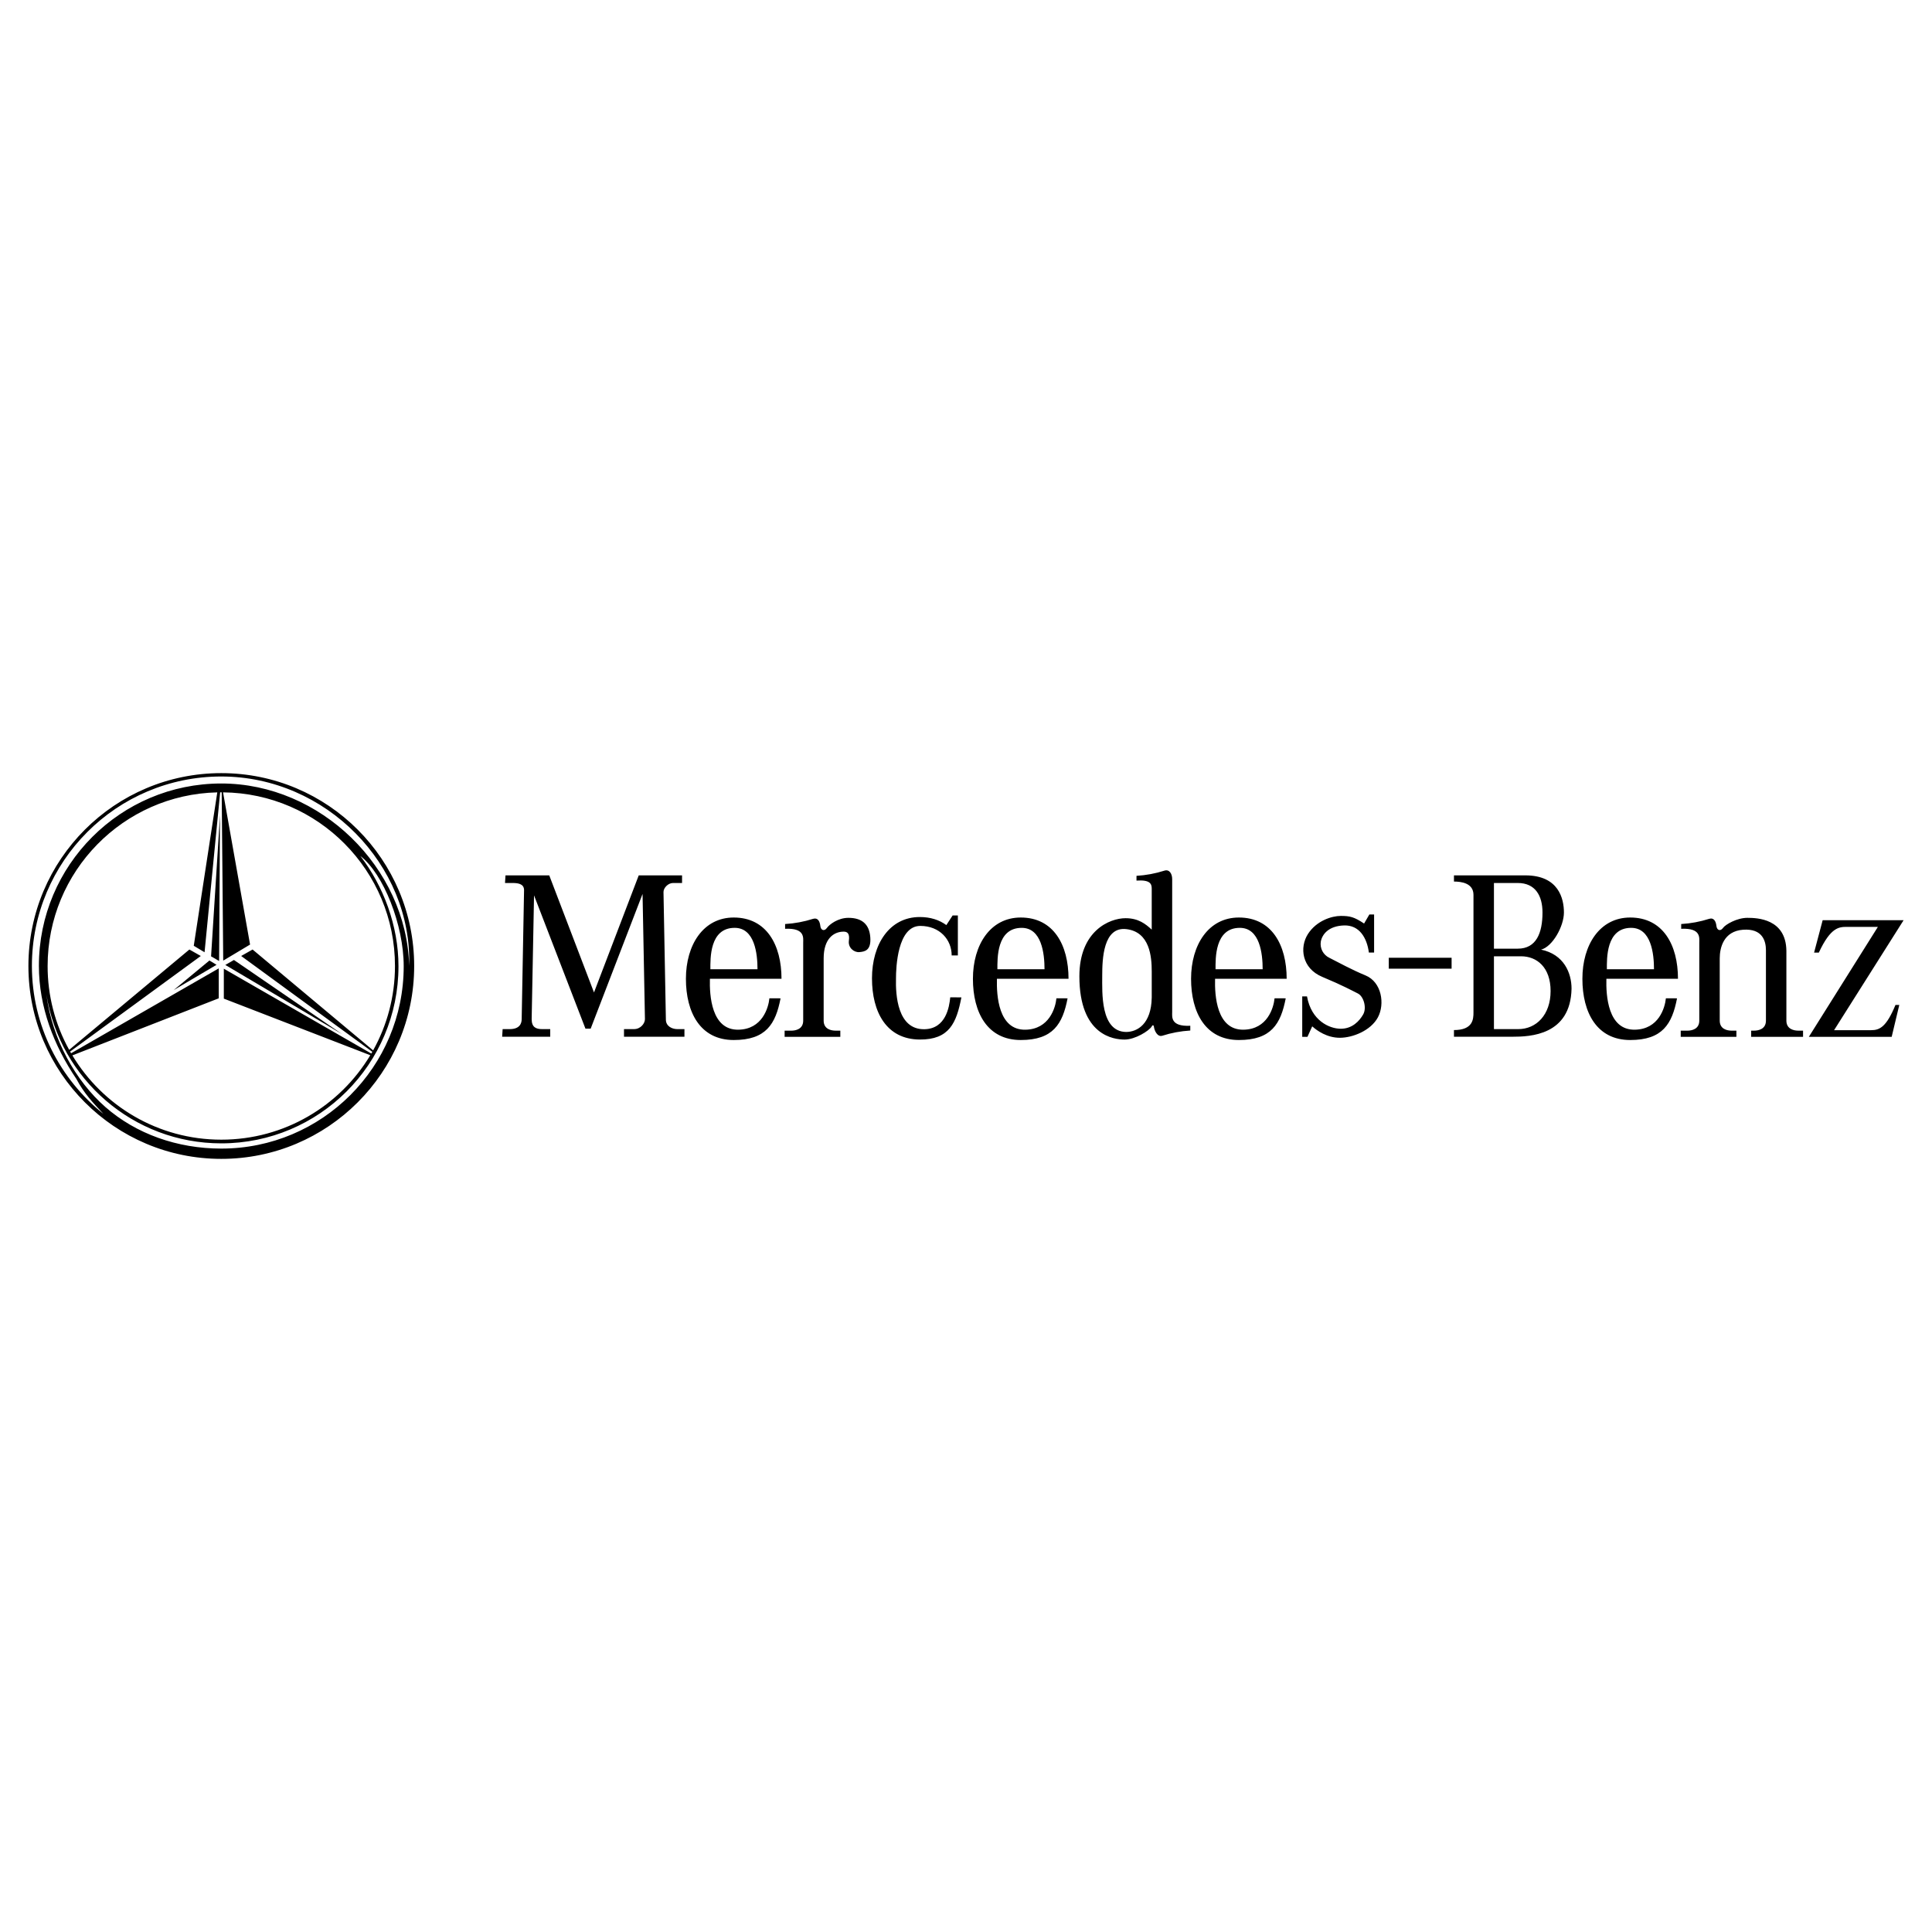
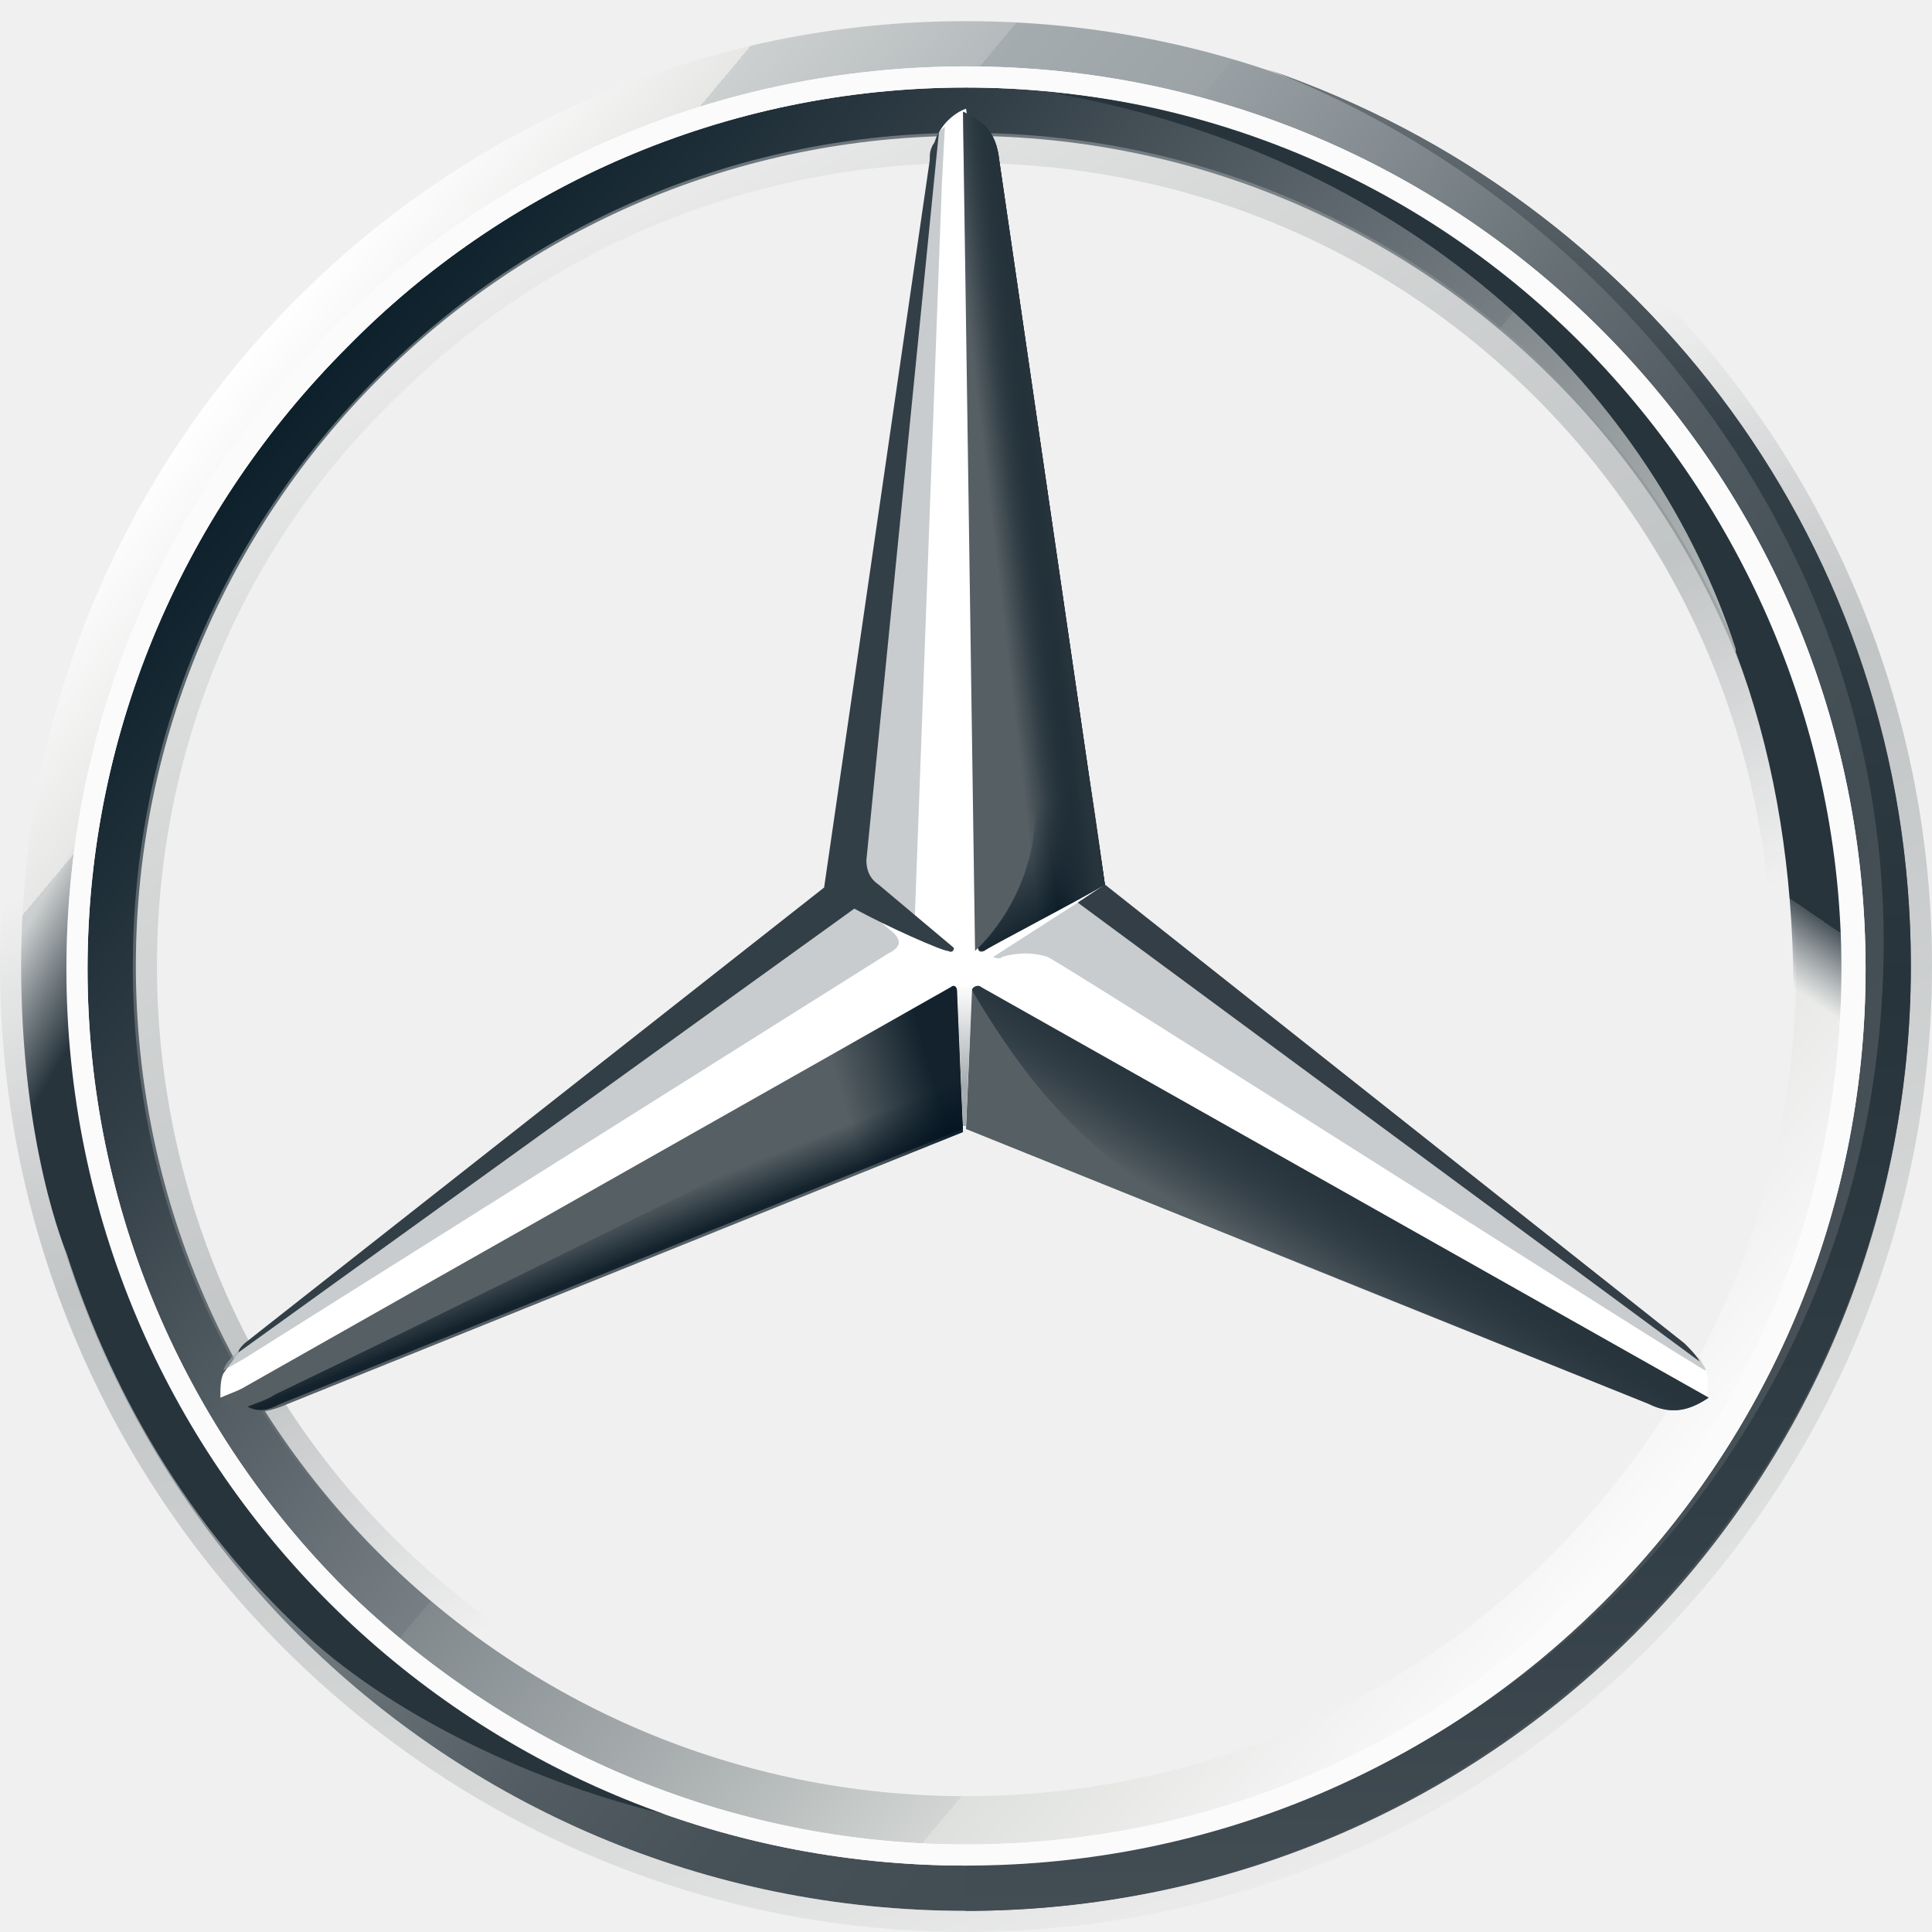
- <svg xmlns="http://www.w3.org/2000/svg" width="2500" height="2500" viewBox="0 0 192.756 192.756">
-   <g fill-rule="evenodd" clip-rule="evenodd">
-     <path fill="#fff" d="M0 0h192.756v192.756H0V0z" />
-     <path d="M22.479 96.271l.861-.493 10.776 7.388-11.637-6.895zM21.86 95.877l-.801-.461.893-14.101-.092 14.562zM20.895 95.829l-3.571 2.955 4.279-2.524-.708-.431z" />
-     <path d="M22.078 77.135c-10.627 0-19.243 8.615-19.243 19.243s8.616 19.243 19.243 19.243c10.628 0 19.244-8.615 19.244-19.243s-8.616-19.243-19.244-19.243zm.002 37.46c-4.397 0-8.512-1.466-11.578-4.157-2.983-2.62-5.3-6.783-5.872-11.208 1.356 8.415 8.653 14.843 17.45 14.843 9.762 0 17.676-7.914 17.676-17.676 0-4.05-1.513-8.016-3.805-10.996 2.322 1.791 4.327 6.892 4.327 10.996 0 10.05-8.148 18.198-18.198 18.198zm-1.671-19.588l1.556-15.955.113-.001h.04l.153 16.79 2.678-1.601-2.694-15.187c9.488.095 17.152 7.814 17.152 17.325 0 3.056-.792 5.926-2.18 8.418L25.2 94.733l-1.139.646 13.084 9.561-.1.172-14.714-8.465v2.986l14.613 5.648c-3.029 5.046-8.553 8.424-14.867 8.424-6.307 0-11.827-3.371-14.857-8.409l14.604-5.694v-2.985l-14.731 8.465-.097-.168 13.038-9.535-1.139-.646-11.994 10.01a17.245 17.245 0 0 1-2.15-8.365c0-9.436 7.543-17.11 16.928-17.323l-2.347 15.306 1.077.646zm1.669-16.838c-10.051 0-18.198 8.148-18.198 18.198 0 4.082 1.481 7.943 3.74 11.278.766 1.433 1.595 2.32 2.701 3.491-4.334-3.462-7.138-8.791-7.138-14.77 0-10.435 8.459-18.895 18.895-18.895s19.056 8.828 18.746 18.895c-.262-9.822-8.861-18.197-18.746-18.197zM106.607 97.652c0-3.375-1.492-6.111-4.768-6.111-3.041 0-4.77 2.736-4.77 6.111s1.445 6.111 4.77 6.111c3.229 0 4.178-1.6 4.674-4.159L105.4 99.6c-.094.949-.713 3.087-3.086 3.134-2.707.055-2.896-3.419-2.85-5.081l.047-.95c0-1.044-.094-4.131 2.422-4.131 1.994 0 2.279 2.565 2.279 4.131h-4.701l-.047.95h7.143v-.001zM50.433 87.336l-.048.76h.712c.522 0 1.188.047 1.188.712l-.237 12.87c0 .475-.238.997-1.188.997h-.712l-.048.76h4.796v-.76h-.807c-.618 0-1.045-.19-1.045-.997l.237-12.347 5.129 13.296h.522l5.176-13.439.238 12.49c0 .427-.428.997-1.093.997h-.997v.76h6.031v-.76h-.712c-.522 0-1.14-.285-1.14-.95l-.238-12.727c0-.428.475-.902.95-.902h.902v-.76h-4.322l-4.464 11.682-4.464-11.682h-4.366zM83.839 103.445v-.617h-.475c-.427 0-1.187-.143-1.187-.998v-6.221c0-1.947.997-2.659 1.994-2.659.38 0 .618.19.522.902-.095.712.522 1.187 1.045 1.14s1.188-.143 1.092-1.472-.854-1.947-2.184-1.947c-1.045 0-1.9.665-2.137.998-.276.387-.618.237-.665-.19-.047-.427-.237-.854-.712-.712a11.409 11.409 0 0 1-2.802.522v.475c1.994-.095 1.805.902 1.805 1.377v7.788c0 .855-.76.998-1.188.998h-.665v.617h5.557v-.001zM94.418 92.296c-.7-.511-1.58-.804-2.651-.804-3.039 0-4.769 2.736-4.769 6.112 0 3.375 1.444 6.095 4.769 6.111 2.944.015 3.657-1.647 4.152-4.207l-1.113-.005c-.095.949-.427 3.134-2.564 3.182-2.706.061-2.896-3.42-2.849-5.081 0-1.045.143-5.225 2.422-5.225 1.946 0 3.134 1.378 3.134 2.945h.617v-3.989h-.522l-.626.961zM163.119 102.733c-2.707.055-2.896-3.419-2.85-5.081h7.143c0-3.375-1.49-6.111-4.768-6.111-3.039 0-4.768 2.736-4.768 6.111s1.443 6.111 4.768 6.111c3.229 0 4.18-1.6 4.674-4.159l-1.111-.005c-.096.95-.713 3.088-3.088 3.134zm-.379-10.162c1.994 0 2.279 2.565 2.279 4.131h-4.701c0-1.044-.095-4.131 2.422-4.131zM124.078 102.733c-2.707.055-2.896-3.419-2.85-5.081h7.143c0-3.375-1.492-6.111-4.768-6.111-3.039 0-4.77 2.736-4.77 6.111s1.445 6.111 4.77 6.111c3.229 0 4.178-1.6 4.674-4.159l-1.113-.005c-.094.95-.711 3.088-3.086 3.134zm-.381-10.162c1.996 0 2.279 2.565 2.279 4.131h-4.701c0-1.044-.093-4.131 2.422-4.131zM73.677 102.733c-2.706.055-2.896-3.419-2.849-5.081h7.143c0-3.375-1.492-6.111-4.768-6.111-3.04 0-4.769 2.736-4.769 6.111s1.444 6.111 4.769 6.111c3.229 0 4.179-1.6 4.674-4.159l-1.113-.004c-.095.949-.712 3.087-3.087 3.133zm-.38-10.162c1.995 0 2.279 2.565 2.279 4.131h-4.701c0-1.044-.094-4.131 2.422-4.131zM116.949 100.965v-13.25c0-.546-.283-.998-.76-.855a11.371 11.371 0 0 1-2.801.522v.475c1.377-.095 1.52.333 1.52.808v4.084c-.617-.57-1.33-1.14-2.611-1.14-1.615 0-4.607 1.282-4.607 5.793 0 5.937 3.467 6.316 4.512 6.316s2.422-.854 2.707-1.306c.023-.095.166-.214.213 0 .049.428.357 1.068.832.926a11.418 11.418 0 0 1 2.801-.522v-.475c-1.995.096-1.806-.902-1.806-1.376zm-2.041-1.425c-.047 2.611-1.424 3.419-2.564 3.419-2.564-.047-2.375-3.941-2.375-5.604s.096-4.939 2.422-4.654c2.328.285 2.518 2.754 2.518 4.226v2.613h-.001zM144.826 96.647v-1.092h-6.267v1.092h6.267zM129.924 99.408v4.036h.521l.475-1.045c.475.428 1.473 1.14 2.754 1.14 1.283 0 3.088-.712 3.801-2.041.711-1.33.379-3.515-1.236-4.18-1.414-.582-2.654-1.279-3.609-1.757a1.53 1.53 0 0 1-.854-1.615c.143-.76.807-1.567 2.326-1.615 1.52-.047 2.279 1.235 2.471 2.707h.521V91.24h-.475l-.523.902c-.996-.665-1.424-.76-2.326-.76s-2.422.475-3.277 1.805c-.854 1.33-.617 3.418 1.426 4.274 2.041.854 2.992 1.377 3.561 1.662.57.285.902 1.425.523 2.09-.381.664-1.092 1.425-2.232 1.425s-2.943-.808-3.371-3.229h-.476v-.001zM153.752 94.744c1.141-.285 2.281-2.327 2.281-3.704 0-1.377-.523-3.704-3.848-3.704h-7.123v.617c.713 0 1.947.143 1.947 1.33v11.73c0 .665-.047 1.757-1.947 1.757v.665h5.842c1.756 0 5.793-.143 5.889-4.796 0-1.568-.76-3.42-3.041-3.895zm-4.701-6.648h2.375c1.758 0 2.469 1.281 2.469 2.944 0 2.042-.617 3.609-2.469 3.609h-2.375v-6.553zm2.422 14.579h-2.422v-7.266h2.707c1.568 0 2.945 1.092 2.945 3.466 0 2.375-1.426 3.8-3.23 3.8zM176.188 94.802v7.028c0 .855-.76.998-1.188.998h-.285v.617h5.176v-.617h-.475c-.428 0-1.188-.143-1.188-.998v-6.98c-.047-3.182-2.896-3.277-3.893-3.277-1.045 0-2.186.665-2.422.998-.277.387-.619.237-.666-.19-.047-.427-.236-.854-.713-.712a11.402 11.402 0 0 1-2.801.522v.475c1.994-.095 1.805.902 1.805 1.377v7.788c0 .855-.76.998-1.188.998h-.664v.617h5.555v-.617h-.475c-.428 0-1.188-.143-1.188-.998V95.61c0-1.044.381-2.707 2.328-2.85 1.949-.142 2.282 1.14 2.282 2.042zM180.992 95.04l.855-3.229h8.074l-6.934 10.97h3.703c.855 0 1.52-.333 2.422-2.518h.381l-.76 3.182h-8.264l6.887-10.969h-3.088c-.76 0-1.613 0-2.801 2.564h-.475z" />
-   </g>
+ <svg xmlns="http://www.w3.org/2000/svg" id="mb-stern_x5F_10" viewBox="0 0 64 64" width="2500" height="2500">
+   <style>.st0{fill:url(#outer_1_)}.st1{fill:url(#SVGID_1_)}.st2{opacity:.4;fill:url(#SVGID_2_);enable-background:new}.st3{fill:#fff}.st4{opacity:.4;fill:url(#SVGID_3_);enable-background:new}.st5{fill:#565f64}.st6{fill:url(#SVGID_4_)}.st7{fill:#a4aaae;fill-opacity:.6}.st8{fill:#333e46}.st9{fill:url(#SVGID_5_)}.st10{fill:url(#SVGID_6_);fill-opacity:.8}.st11{opacity:.8;fill:url(#SVGID_7_);enable-background:new}.st12{fill:url(#SVGID_8_)}.st13{fill:url(#SVGID_9_)}.st14{fill:url(#SVGID_10_)}.st15{fill:url(#SVGID_11_)}.st16{fill:url(#SVGID_12_)}.st17{fill:url(#SVGID_13_)}.st18{fill:url(#SVGID_14_)}.st19{fill:#fbfbfb}.st20{fill:#333f47}</style>
+   <linearGradient id="outer_1_" gradientUnits="userSpaceOnUse" x1="7.998" y1="54.102" x2="56.002" y2="13.898" gradientTransform="matrix(1 0 0 -1 0 66)">
+     <stop offset="0" stop-color="#fff" />
+     <stop offset=".1" stop-color="#e7e8e6" />
+     <stop offset=".1" stop-color="#cdd0d0" />
+     <stop offset=".2" stop-color="#b5bbbd" />
+     <stop offset=".2" stop-color="#a5acaf" />
+     <stop offset=".3" stop-color="#9ba3a7" />
+     <stop offset=".3" stop-color="#98a0a4" />
+     <stop offset=".4" stop-color="#828a8f" />
+     <stop offset=".5" stop-color="#667075" />
+     <stop offset=".6" stop-color="#535c63" />
+     <stop offset=".7" stop-color="#475158" />
+     <stop offset=".8" stop-color="#434d54" />
+     <stop offset="1" stop-color="#475157" />
+   </linearGradient>
+   <path id="outer_24_" class="st0" d="M63.3 32c0 17.3-14 31.3-31.3 31.3S.7 49.3.7 32 14.7.7 32 .7s31.3 14 31.3 31.3zM32 2.6C15.7 2.6 2.6 15.7 2.6 32S15.8 61.4 32 61.4c16.3 0 29.4-13.2 29.4-29.4C61.4 15.7 48.3 2.6 32 2.6z" />
+   <linearGradient id="SVGID_1_" gradientUnits="userSpaceOnUse" x1="9.471" y1="52.941" x2="54.471" y2="15.141" gradientTransform="matrix(1 0 0 -1 0 66)">
+     <stop offset="0" stop-color="#0b1f2a" />
+     <stop offset=".2" stop-color="#333f47" />
+     <stop offset=".5" stop-color="#777f84" />
+     <stop offset=".5" stop-color="#81898d" />
+     <stop offset=".7" stop-color="#b3b8b8" />
+     <stop offset=".8" stop-color="#d2d5d3" />
+     <stop offset=".8" stop-color="#dee0dd" />
+     <stop offset="1" stop-color="#fbfbfb" />
+   </linearGradient>
+   <path class="st1" d="M32 2.6C15.7 2.6 2.6 15.7 2.6 32S15.8 61.4 32 61.4c16.3 0 29.4-13.2 29.4-29.4C61.4 15.7 48.3 2.6 32 2.6zm0 56.9C16.8 59.5 4.5 47.2 4.5 32S16.8 4.5 32 4.5 59.5 16.8 59.5 32 47.2 59.5 32 59.5z" />
+   <linearGradient id="SVGID_2_" gradientUnits="userSpaceOnUse" x1="1648.736" y1="-160.944" x2="1670.636" y2="-221.143" gradientTransform="matrix(-1 0 0 1 1691.673 223.007)">
+     <stop offset="0" stop-color="#e1e3e1" />
+     <stop offset=".1" stop-color="#c1c5c4" />
+     <stop offset=".3" stop-color="#9ba1a2" />
+     <stop offset=".5" stop-color="#7d8487" />
+     <stop offset=".7" stop-color="#687074" stop-opacity="0" />
+     <stop offset=".8" stop-color="#5b6469" stop-opacity="0" />
+     <stop offset="1" stop-color="#576065" stop-opacity="0" />
+   </linearGradient>
+   <path class="st2" d="M32 63.3c17.3 0 31.3-14 31.3-31.3S49.3.7 32 .7.7 14.7.7 32s14 31.3 31.3 31.3zM32 0c17.6 0 32 14.4 32 32S49.6 64 32 64 0 49.6 0 32 14.4 0 32 0z" />
+   <path class="st3" d="M2.2 32.1C2.2 15.7 15.5 2.2 32 2.2s29.8 13.4 29.8 29.9c0 16.4-13.3 29.7-29.8 29.7S2.2 48.5 2.2 32.1zm9.3-20.6c-5.3 5.3-8.6 12.6-8.6 20.6 0 8 3.3 15.3 8.5 20.5 5.3 5.2 12.6 8.5 20.6 8.5 8 0 15.3-3.2 20.5-8.5 5.3-5.2 8.5-12.5 8.5-20.5s-3.3-15.3-8.5-20.6C47.3 6.2 40 2.9 32 2.9s-15.3 3.3-20.5 8.6z" />
+   <linearGradient id="SVGID_3_" gradientUnits="userSpaceOnUse" x1="18.201" y1="57.899" x2="45.799" y2="10.101" gradientTransform="matrix(1 0 0 -1 0 66)">
+     <stop offset="0" stop-color="#e1e3e1" />
+     <stop offset=".1" stop-color="#c1c5c4" />
+     <stop offset=".3" stop-color="#9ba1a2" />
+     <stop offset=".5" stop-color="#7d8487" />
+     <stop offset=".7" stop-color="#687074" stop-opacity="0" />
+     <stop offset=".8" stop-color="#5b6469" stop-opacity="0" />
+     <stop offset="1" stop-color="#576065" stop-opacity="0" />
+   </linearGradient>
+   <path class="st4" d="M32 59.6c-7.4 0-14.3-2.9-19.5-8.1S4.4 39.4 4.4 32s2.9-14.3 8.1-19.5S24.6 4.4 32 4.4s14.3 2.9 19.5 8.1 8.1 12.1 8.1 19.5-2.9 14.3-8.1 19.5-12.1 8.1-19.5 8.1zm0-.8c7.1 0 13.9-2.8 18.9-7.8 5.1-5.1 7.8-11.8 7.8-18.9s-2.8-13.9-7.8-18.9C45.8 8.1 39.1 5.4 32 5.4s-13.9 2.8-18.9 7.8C8 18.1 5.2 24.9 5.2 32S8 45.9 13 50.9c5.1 5.1 11.9 7.9 19 7.9z" />
+   <path class="st3" d="M56.3 45c-.5-.4-19.8-15.7-19.8-15.7L32 3.6c-.3.1-.7.4-.9.8l-3.2 25L8 44.7s-.4.5-.6.8c-.1.2-.1.5-.1.8l24.6-10.1 24.6 10.1c.2-.5 0-1-.2-1.3z" />
+   <path class="st5" d="M32.2 32.8l-.2 4.6 22.6 9.1c.8.4 1.4.2 2-.2L32.5 32.7c-.1-.1-.3 0-.3.1z" />
+   <linearGradient id="SVGID_4_" gradientUnits="userSpaceOnUse" x1="44.488" y1="26.607" x2="42.788" y2="23.807" gradientTransform="matrix(1 0 0 -1 0 66)">
+     <stop offset="0" stop-color="#27343c" />
+     <stop offset="1" stop-color="#00111e" stop-opacity="0" />
+   </linearGradient>
+   <path class="st6" d="M32.2 32.8s1.3 2.3 2.8 3.9c2.1 2.3 4.9 3.9 4.9 3.9l14.7 5.9c.8.4 1.4.2 2-.2L32.5 32.7c-.1-.1-.3 0-.3.1z" />
+   <path class="st7" d="M56.5 45.4c0-.1-.1-.2-.2-.4L35.7 29.9l-2.8 1.8s.2.1.3 0c.3-.1.9-.2 1.5 0 .5.2 21.8 13.8 21.8 13.7 0 .1 0 .1 0 0z" />
+   <path class="st8" d="M55.8 44.5L36.6 29.3l-.9.6 20.6 15.2c-.1-.2-.3-.4-.5-.6z" />
+   <path class="st5" d="M32.5 31.3l-.1.1s0 .2.2.1c.1-.1 3-1.6 4-2.2l-3.5-24c-.1-.9-.5-1.3-1.2-1.6l.4 27.8.2-.2z" />
+   <path class="st7" d="M30.8 5.3v1.3l-2.2 22.1c0 .3.1.6.4.8l1.3 1 .9-24.4.1-1.9c-.3.2-.4.6-.5 1.1zM29.6 30.9l-1.2-1L8.1 44.6s-.6.4-.7.8l.7-.4 21.3-13.4c.4-.2.5-.4.2-.7z" />
+   <path class="st5" d="M31.7 32.8c0-.1-.1-.2-.2-.1L7.3 46.4c.6.4 1.2.5 2 .2l22.6-9.1-.2-4.7z" />
+   <linearGradient id="SVGID_5_" gradientUnits="userSpaceOnUse" x1="39.58" y1="36.888" x2="36.78" y2="41.388" gradientTransform="matrix(1 0 0 -1 0 66)">
+     <stop offset=".1" stop-color="#02131f" />
+     <stop offset=".9" stop-color="#02131f" stop-opacity="0" />
+   </linearGradient>
+   <path class="st9" d="M32.4 31.4l.1-.1-.1.1s0 .1.1.1h.1c.1-.1 3-1.6 4-2.2l-.4-2.9-3.1-21.1c0-.4-.1-.7-.3-.9 0 0 1.5 20.2 1.5 22.4 0 2.9-1.9 4.6-1.9 4.6z" />
+   <linearGradient id="SVGID_6_" gradientUnits="userSpaceOnUse" x1="31.982" y1="29.664" x2="27.782" y2="28.464" gradientTransform="matrix(1 0 0 -1 0 66)">
+     <stop offset=".2" stop-color="#02131f" />
+     <stop offset=".9" stop-color="#02131f" stop-opacity="0" />
+   </linearGradient>
+   <path class="st10" d="M31.7 32.8c0-.1-.1-.2-.2-.1L7.3 46.4c.6.4 1.2.5 2 .2l22.6-9.1-.2-4.7z" />
+   <linearGradient id="SVGID_7_" gradientUnits="userSpaceOnUse" x1="20.791" y1="24.096" x2="20.191" y2="25.596" gradientTransform="matrix(1 0 0 -1 0 66)">
+     <stop offset="0" stop-color="#02131f" />
+     <stop offset=".1" stop-color="#02131f" />
+     <stop offset="1" stop-color="#02131f" stop-opacity="0" />
+   </linearGradient>
+   <path class="st11" d="M9.3 46.5l22.6-9.1-.2-4.4c-.4 1.2-1.1 2.5-3 3.5-1.4.8-14.8 7.4-19.6 9.7-.3.2-.7.3-.9.4.4.2.7.1 1.1-.1z" />
+   <linearGradient id="SVGID_8_" gradientUnits="userSpaceOnUse" x1="35.602" y1="48.786" x2="32.202" y2="48.386" gradientTransform="matrix(1 0 0 -1 0 66)">
+     <stop offset=".3" stop-color="#02131f" />
+     <stop offset=".3" stop-color="#02131f" />
+     <stop offset=".8" stop-color="#02131f" stop-opacity="0" />
+   </linearGradient>
+   <path class="st12" d="M32.5 31.3l-.1.1s0 .2.2.1c.1-.1 3-1.6 4-2.2l-3.5-24c-.1-.9-.5-1.3-1.2-1.6l.4 27.8.2-.2z" />
+   <linearGradient id="SVGID_9_" gradientUnits="userSpaceOnUse" x1="35.708" y1="48.843" x2="33.407" y2="48.543" gradientTransform="matrix(1 0 0 -1 0 66)">
+     <stop offset=".4" stop-color="#27343c" />
+     <stop offset="1" stop-color="#3b474e" stop-opacity="0" />
+   </linearGradient>
+   <path class="st13" d="M32.5 31.3l-.1.1s0 .2.2.1c.1-.1 3-1.6 4-2.2l-3.5-24c-.1-.9-.5-1.3-1.2-1.6l.4 27.8.2-.2z" />
+   <linearGradient id="SVGID_10_" gradientUnits="userSpaceOnUse" x1="-.36" y1="33.169" x2="27.54" y2="17.069" gradientTransform="matrix(1 0 0 -1 0 66)">
+     <stop offset="0" stop-color="#24303a" stop-opacity="0" />
+     <stop offset="0" stop-color="#25323b" stop-opacity="0" />
+     <stop offset=".1" stop-color="#27343c" />
+   </linearGradient>
+   <path class="st14" d="M5.1 44.4C4.4 42.8.4 35 4.8 20H3.1c-.9 3-1.6 4.8-2 7.5 0 0-.2 1-.3 2.1S.7 31.3.7 32c0 6 1.5 9.5 1.5 9.5 1.6 5 4.4 9.5 8.2 12.9 3.3 2.9 8.4 5.1 12.6 5.9-.7-.1-12.7-5.2-17.9-15.9z" />
+   <linearGradient id="SVGID_11_" gradientUnits="userSpaceOnUse" x1="31.95" y1="28.6" x2="31.95" y2="33.4" gradientTransform="matrix(1 0 0 -1 0 66)">
+     <stop offset=".3" stop-color="#a5abaf" />
+     <stop offset="1" stop-color="#a5abaf" stop-opacity="0" />
+   </linearGradient>
+   <path class="st15" d="M32.4 32.6h-.9c.1 0 .2 0 .2.1l.2 4.6h.1l.2-4.6c0-.1.1-.2.2-.1z" />
+   <linearGradient id="SVGID_12_" gradientUnits="userSpaceOnUse" x1="47.65" y1="63.7" x2="47.65" y2="2.7" gradientTransform="matrix(1 0 0 -1 0 66)">
+     <stop offset="0" stop-color="#dee0dd" />
+     <stop offset="0" stop-color="#c5c9c7" />
+     <stop offset="0" stop-color="#9ea4a5" />
+     <stop offset="0" stop-color="#82898c" />
+     <stop offset="0" stop-color="#71797d" />
+     <stop offset="0" stop-color="#6b7378" />
+     <stop offset=".2" stop-color="#333f47" />
+     <stop offset=".5" stop-color="#27343c" />
+     <stop offset=".8" stop-color="#333f47" />
+     <stop offset="1" stop-color="#434d54" />
+   </linearGradient>
+   <path class="st16" d="M42 2.3c10.5 4 20.4 15 20.4 28.9C62.4 48 49 61.7 32 61.7v1.6c17 0 31.3-14 31.3-31.3 0-13.8-8.8-25.4-21.3-29.7z" />
+   <linearGradient id="SVGID_13_" gradientUnits="userSpaceOnUse" x1="32" y1="65.3" x2="32.3" y2="65.3" gradientTransform="matrix(1 0 0 -1 0 66)">
+     <stop offset="0" stop-color="#dee0dd" />
+     <stop offset="0" stop-color="#c5c9c7" />
+     <stop offset="0" stop-color="#9ea4a5" />
+     <stop offset="0" stop-color="#82898c" />
+     <stop offset="0" stop-color="#71797d" />
+     <stop offset="0" stop-color="#6b7378" />
+     <stop offset=".2" stop-color="#333f47" />
+     <stop offset=".5" stop-color="#27343c" />
+     <stop offset=".8" stop-color="#333f47" />
+     <stop offset="1" stop-color="#434d54" />
+   </linearGradient>
+   <path class="st17" d="M32.3.7H32h.3z" />
+   <linearGradient id="SVGID_14_" gradientUnits="userSpaceOnUse" x1="57.289" y1="57.907" x2="43.789" y2="38.107" gradientTransform="matrix(1 0 0 -1 0 66)">
+     <stop offset=".7" stop-color="#27343c" />
+     <stop offset=".7" stop-color="#2b373f" />
+     <stop offset=".7" stop-color="#36424a" />
+     <stop offset=".7" stop-color="#49545b" />
+     <stop offset=".8" stop-color="#646d73" stop-opacity="0" />
+     <stop offset=".8" stop-color="#868d92" stop-opacity="0" />
+     <stop offset=".8" stop-color="#b0b5b8" stop-opacity="0" />
+     <stop offset=".8" stop-color="#e1e3e4" stop-opacity="0" />
+     <stop offset=".8" stop-color="#fff" stop-opacity="0" />
+   </linearGradient>
+   <path class="st18" d="M58.8 20.2C51.8 4.1 36 3.2 35.1 3.1H35c12.1 2.2 19.8 10.1 22.5 18.4v.1c1.2 3.2 1.8 6.6 1.9 10.3.1 3.5-.7 7.4-2.2 11-.1.5-.2 1.1-.3 1.1h1.6c4.8-9 2.7-18.1.3-23.8z" />
+   <path class="st19" d="M2.2 32.1C2.2 15.7 15.5 2.2 32 2.2s29.8 13.4 29.8 29.9c0 16.4-13.3 29.7-29.8 29.7S2.2 48.5 2.2 32.1zm9.3-20.6c-5.3 5.3-8.6 12.6-8.6 20.6 0 8 3.3 15.3 8.5 20.5 5.3 5.2 12.6 8.5 20.6 8.5 8 0 15.3-3.2 20.5-8.5 5.3-5.2 8.5-12.5 8.5-20.5s-3.3-15.3-8.5-20.6C47.3 6.2 40 2.9 32 2.9s-15.3 3.3-20.5 8.6z" />
+   <path class="st20" d="M7.9 44.8l20.4-14.7c1.1.6 2.9 1.4 3.1 1.4.2.1.2-.1.2-.1l-2.5-2.1c-.3-.2-.4-.5-.4-.8l2.4-24.1c-.1.1-.1.3-.2.4-.1.2-.1.3-.1.5l-3.5 24.1L8.1 44.5c-.1.1-.2.2-.2.3z" />
</svg>
